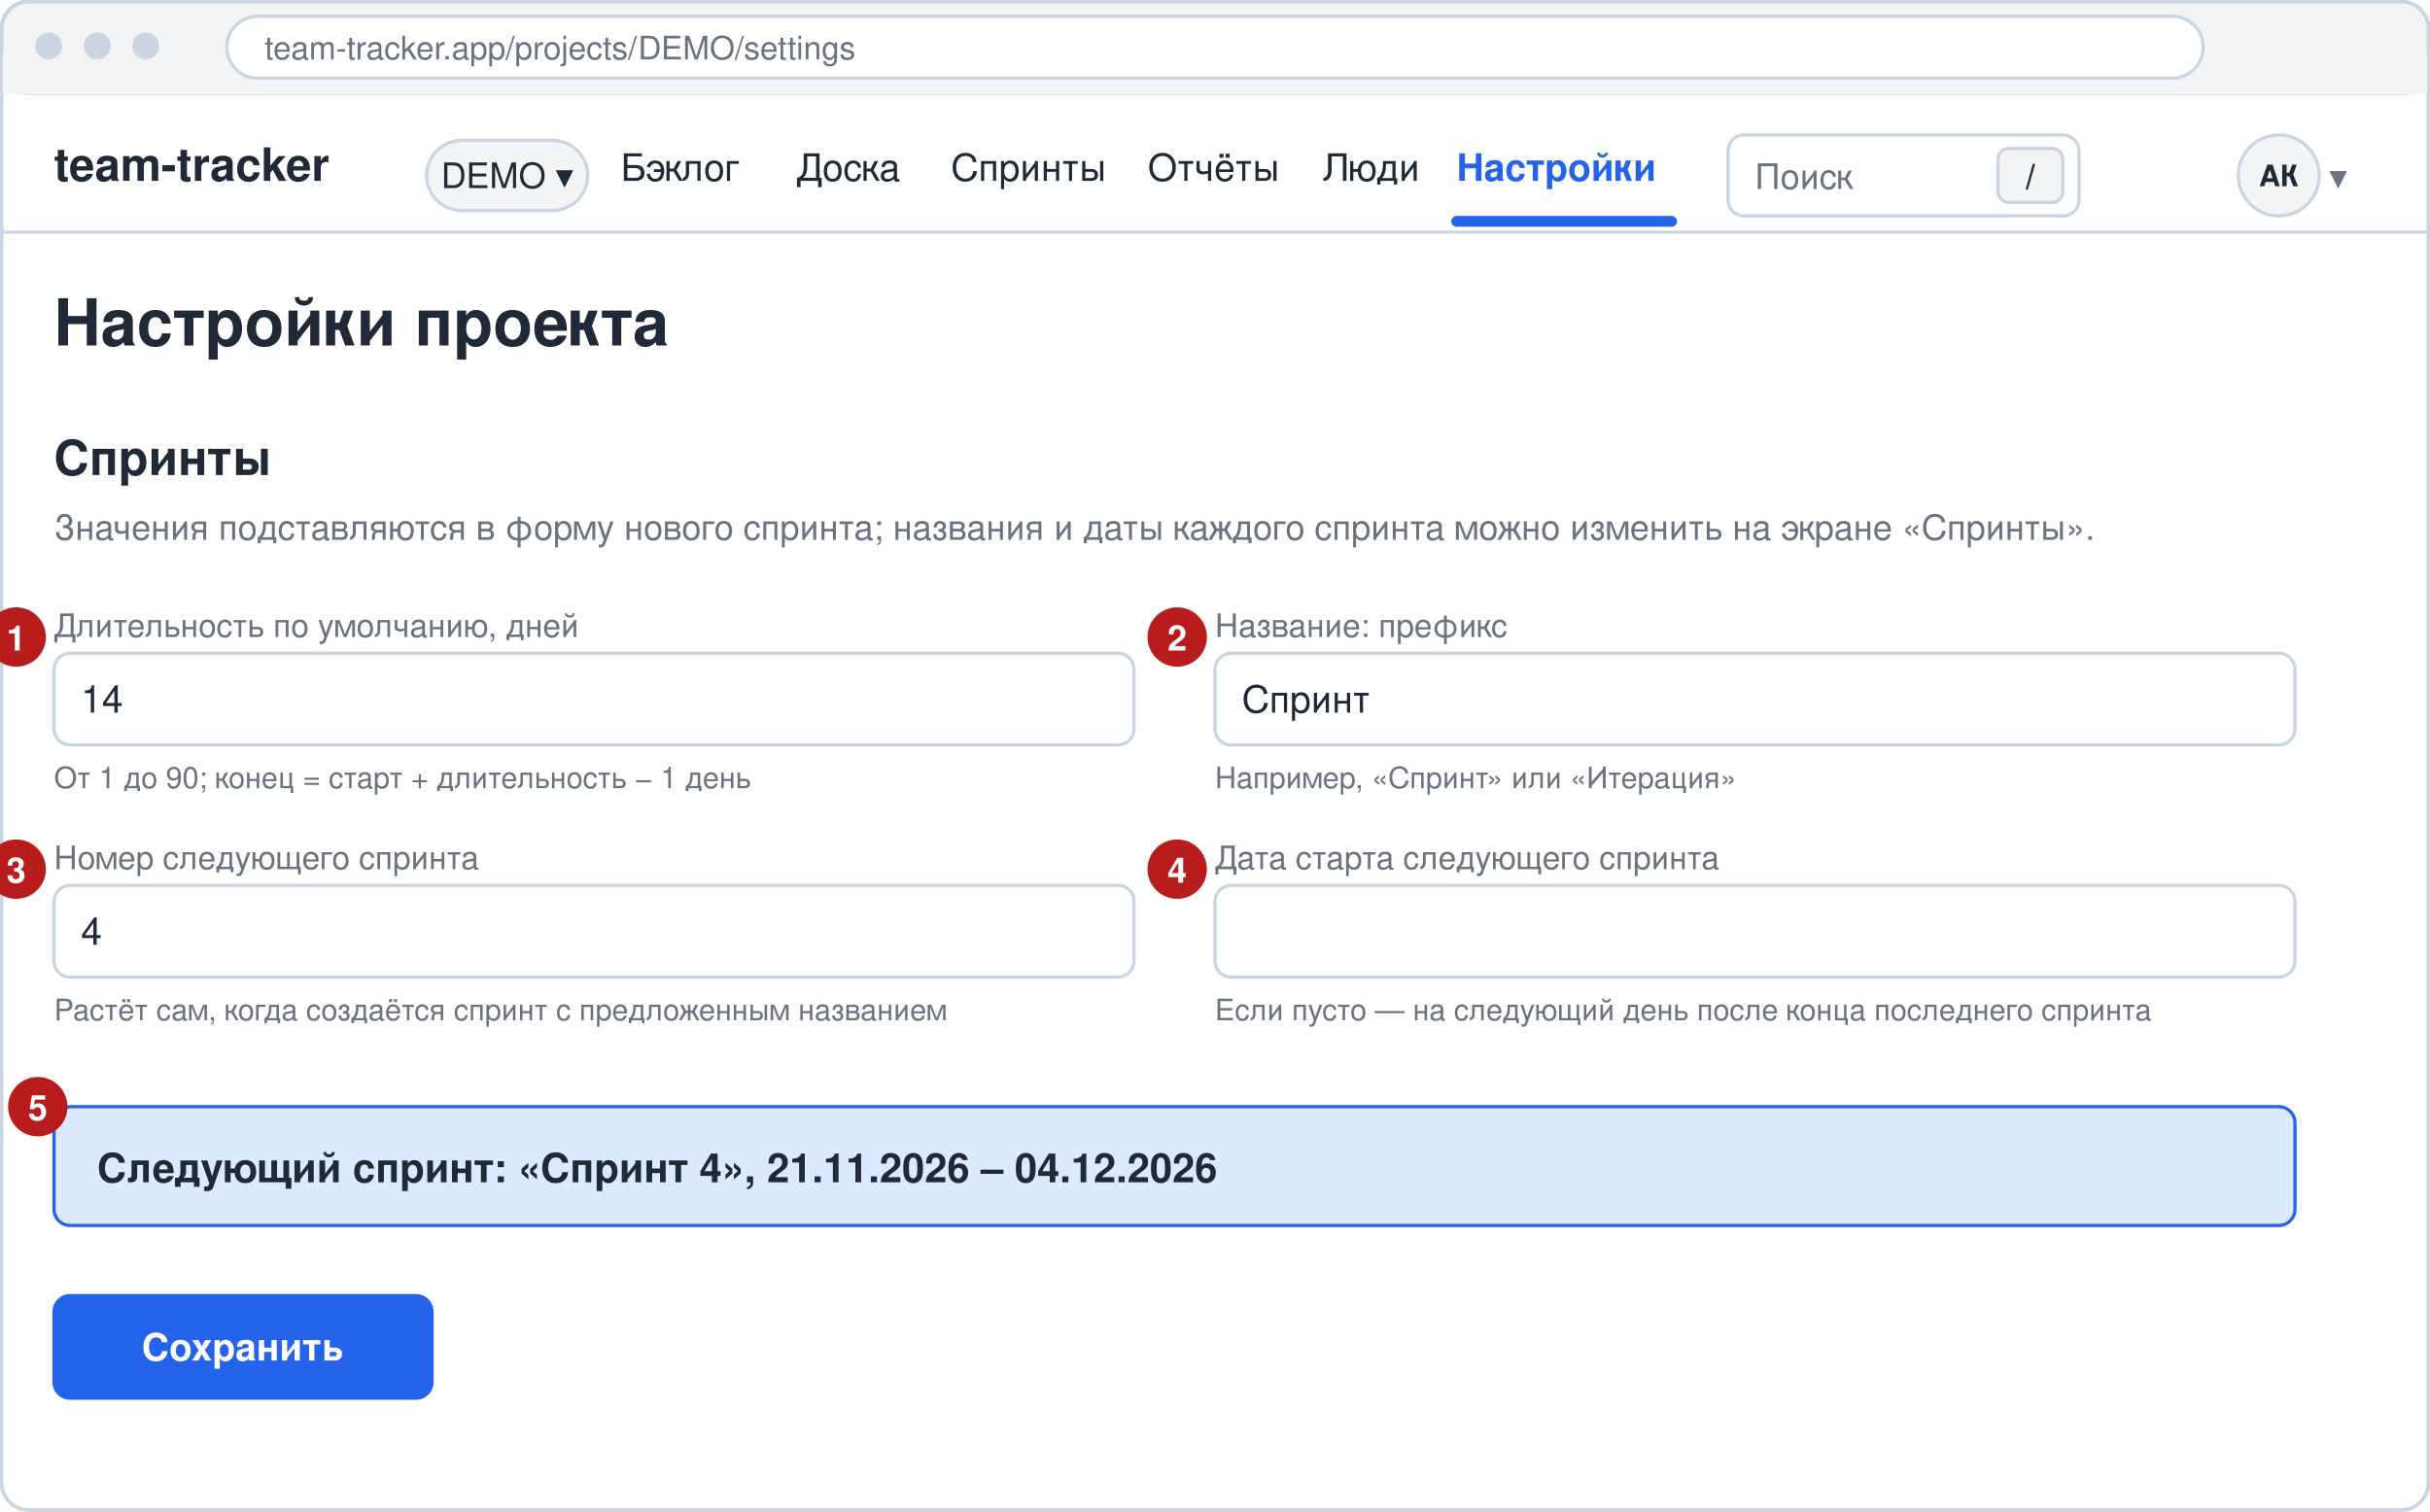
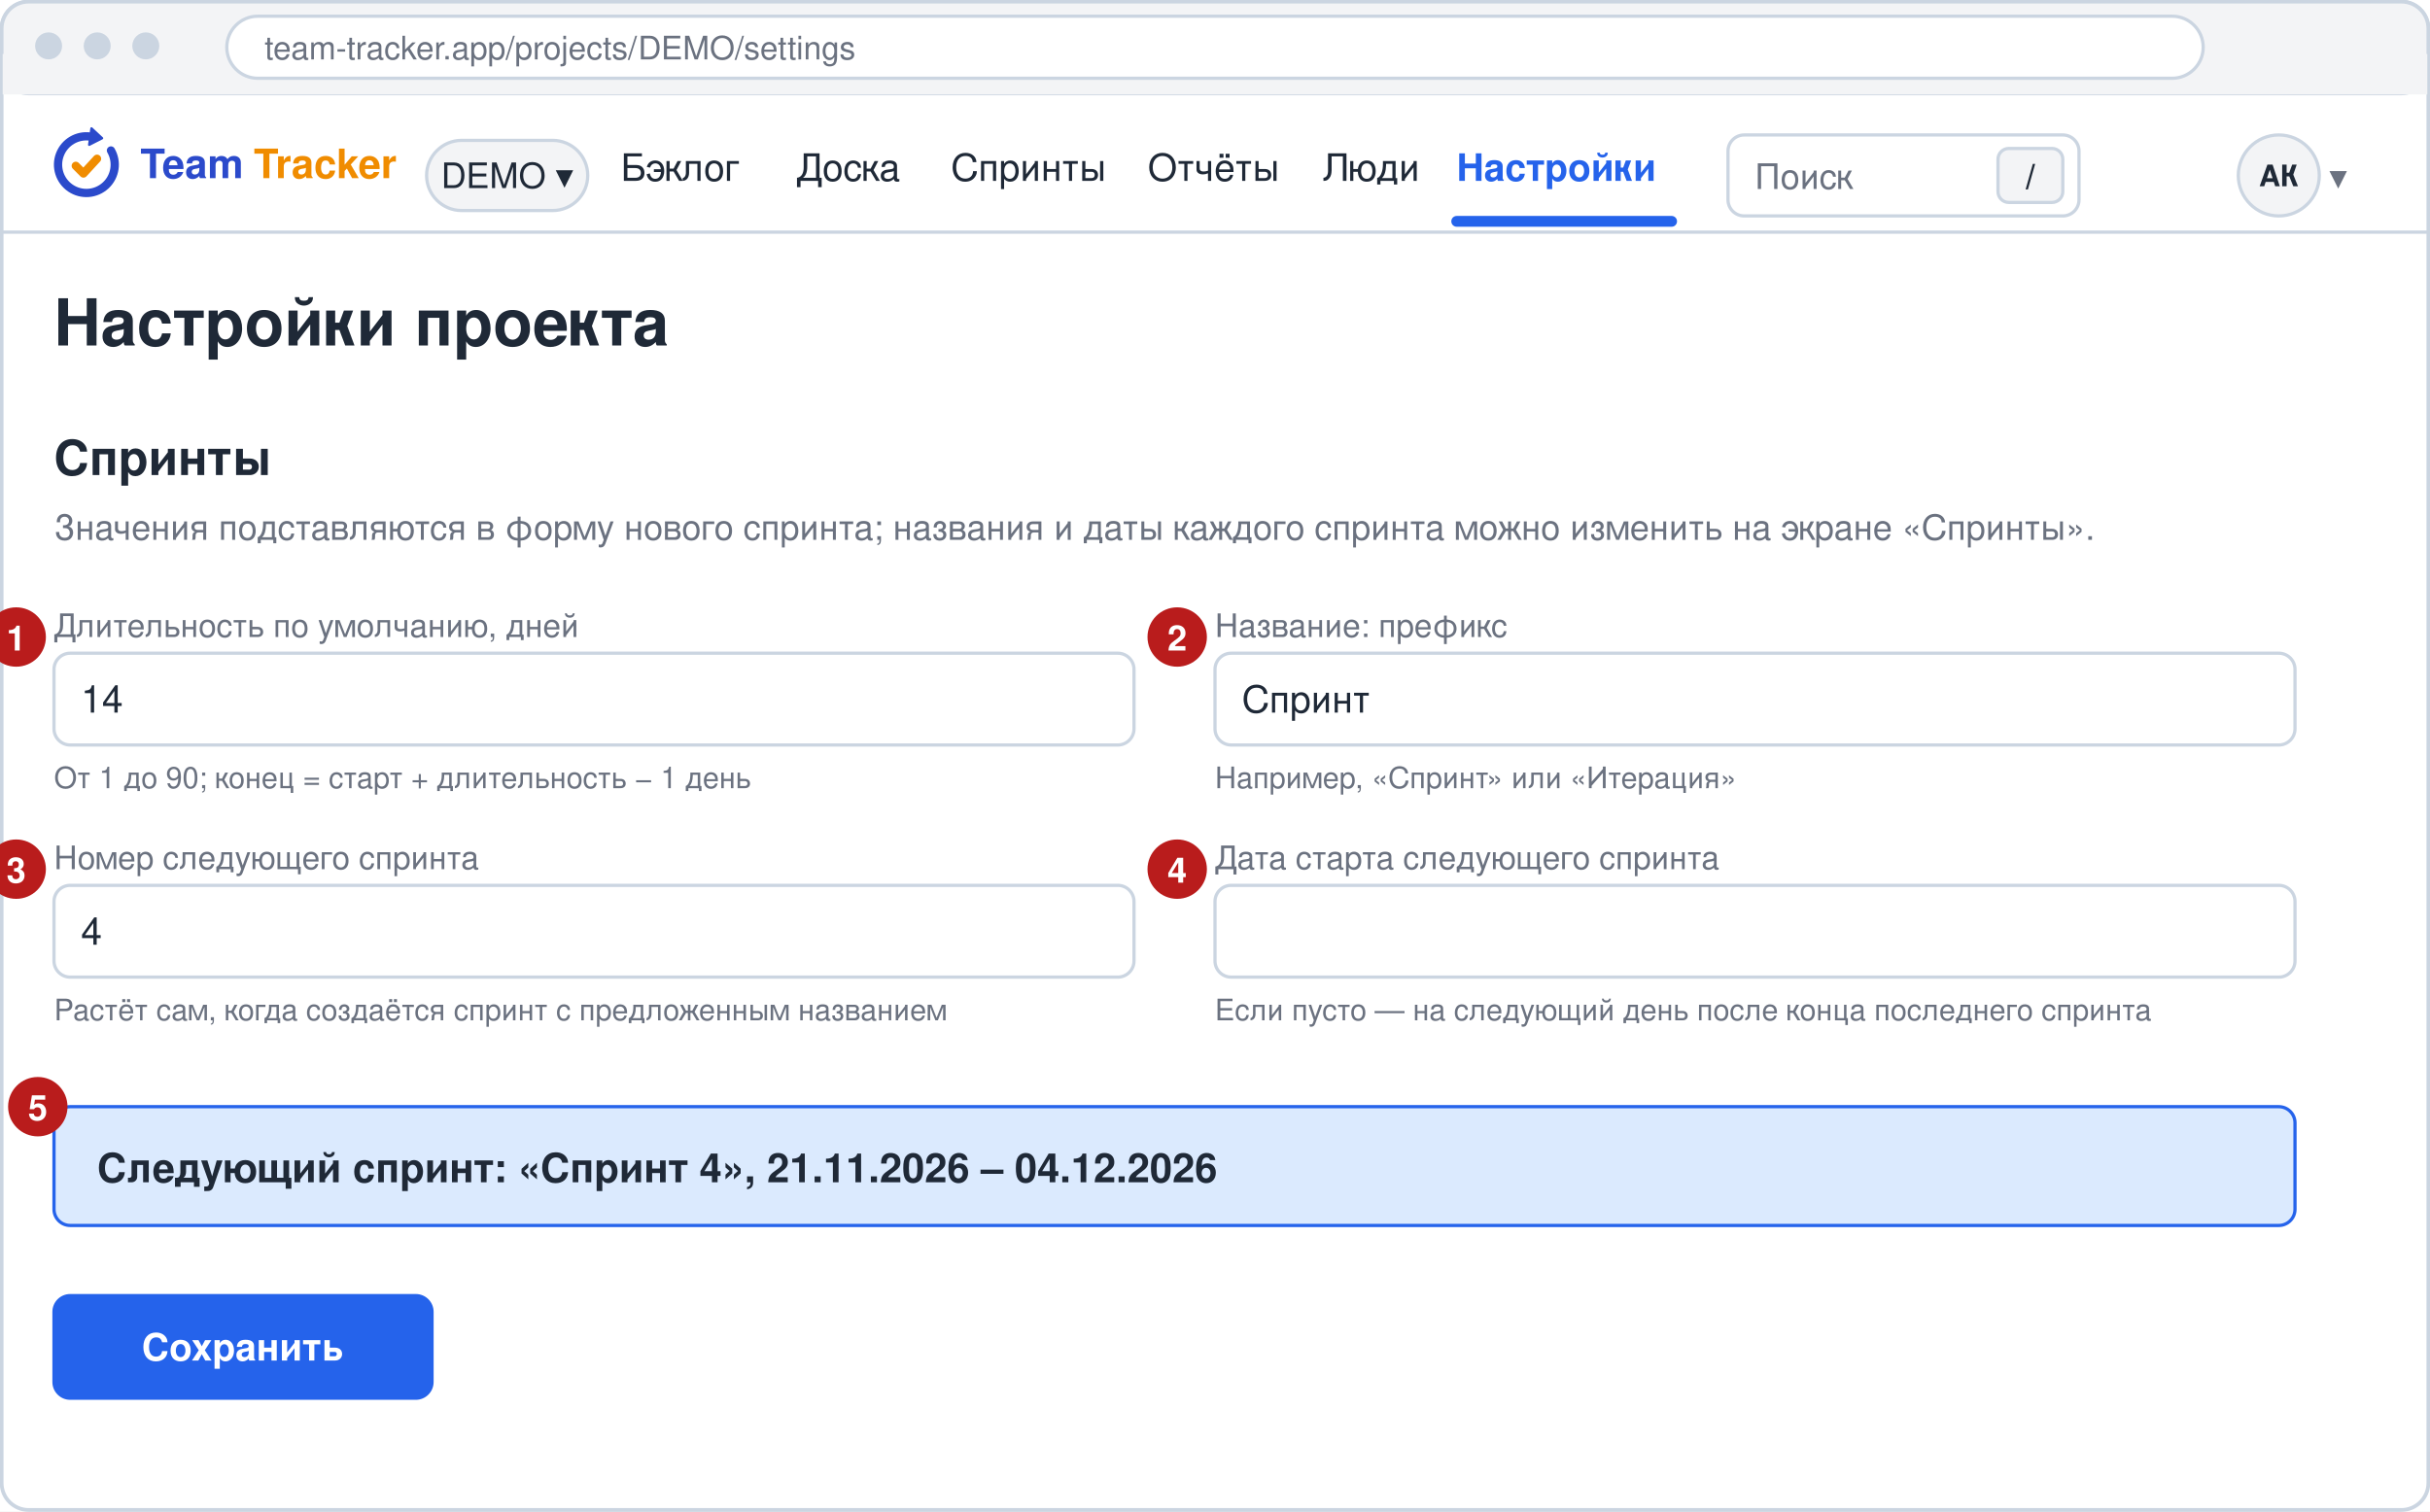
<svg xmlns="http://www.w3.org/2000/svg" width="900" height="560" viewBox="0 0 900 560" font-family="Helvetica, Arial, 'Segoe UI', 'DejaVu Sans', sans-serif" role="img" aria-label="Экран «Настройки проекта»">
  <rect width="900" height="560" fill="#ffffff" />
  <rect x="0.6" y="0.6" width="898.8" height="558.8" rx="10" fill="#ffffff" stroke="#cbd5e1" stroke-width="1.4" />
  <rect x="0.6" y="0.6" width="898.8" height="34" rx="10" fill="#f3f4f6" stroke="#cbd5e1" stroke-width="1.4" />
  <rect x="1" y="20" width="898" height="15" rx="0" fill="#f3f4f6" />
  <circle cx="18" cy="17" r="5" fill="#cbd5e1" />
  <circle cx="36" cy="17" r="5" fill="#cbd5e1" />
  <circle cx="54" cy="17" r="5" fill="#cbd5e1" />
  <rect x="84" y="6" width="732" height="23" rx="11.5" fill="#ffffff" stroke="#cbd5e1" stroke-width="1.2" />
  <text x="98" y="22" text-anchor="start" font-size="12" fill="#6b7280">team-tracker.app/projects/DEMO/settings</text>
  <line x1="1" y1="86" x2="899" y2="86" stroke="#cbd5e1" stroke-width="1.2" />
-   <text x="20" y="67" text-anchor="start" font-size="17" font-weight="bold" fill="#1f2937">team-tracker</text>
+   <g transform="translate(18 47) scale(0.4375)">
+     <path d="M52.78 20 A24 24 0 1 1 35.34 8.23" fill="none" stroke="#2B4ACB" stroke-width="7" stroke-linecap="round" />
+     <polygon points="45.24,9.62 36.31,1.30 34.37,15.16" fill="#2B4ACB" stroke="#2B4ACB" stroke-width="2" stroke-linejoin="round" />
+     <polyline points="23,33 29.5,39.5 41,27" fill="none" stroke="#F08C00" stroke-width="7" stroke-linecap="round" stroke-linejoin="round" />
+   </g>
+   <text x="52" y="66" text-anchor="start" font-size="15" font-weight="bold" fill="#2B4ACB">Team</text>
+   <text x="94" y="66" text-anchor="start" font-size="15" font-weight="bold" fill="#F08C00">Tracker</text>
  <rect x="158" y="52" width="59.68" height="26" rx="13.0" fill="#f3f4f6" stroke="#cbd5e1" stroke-width="1.2" />
  <text x="187.84" y="69.68" text-anchor="middle" font-size="13" fill="#1f2937">DEMO ▾</text>
  <text x="230" y="67" text-anchor="start" font-size="14" fill="#1f2937">Бэклог</text>
  <text x="295.04" y="67" text-anchor="start" font-size="14" fill="#1f2937">Доска</text>
  <text x="352.24" y="67" text-anchor="start" font-size="14" fill="#1f2937">Спринты</text>
  <text x="425.12" y="67" text-anchor="start" font-size="14" fill="#1f2937">Отчёты</text>
  <text x="490.16" y="67" text-anchor="start" font-size="14" fill="#1f2937">Люди</text>
  <text x="539.52" y="67" text-anchor="start" font-size="14" font-weight="bold" fill="#2563eb">Настройки</text>
  <rect x="537.52" y="80" width="83.6" height="4" rx="2" fill="#2563eb" />
  <rect x="640" y="50" width="130" height="30" rx="6" fill="#ffffff" stroke="#cbd5e1" stroke-width="1.2" />
  <text x="650" y="70" text-anchor="start" font-size="13" fill="#6b7280">Поиск</text>
  <rect x="740" y="55" width="24" height="20" rx="4" fill="#f3f4f6" stroke="#cbd5e1" stroke-width="1.2" />
  <text x="752" y="70" text-anchor="middle" font-size="13" font-weight="bold" fill="#1f2937">/</text>
  <circle cx="844" cy="65" r="15" fill="#f3f4f6" stroke="#cbd5e1" stroke-width="1.2" />
  <text x="844" y="69" text-anchor="middle" font-size="11" font-weight="bold" fill="#1f2937">АК</text>
  <text x="866" y="70" text-anchor="middle" font-size="13" fill="#6b7280">▾</text>
  <text x="20" y="128" text-anchor="start" font-size="24" font-weight="bold" fill="#1f2937">Настройки проекта</text>
  <text x="20" y="176" text-anchor="start" font-size="18" font-weight="bold" fill="#1f2937">Спринты</text>
  <text x="20" y="200" text-anchor="start" font-size="13" fill="#6b7280">Значения подставляются в форму нового спринта; названия и даты каждого спринта можно изменить на экране «Спринты».</text>
  <text x="20" y="236" text-anchor="start" font-size="12" fill="#6b7280">Длительность по умолчанию, дней</text>
  <rect x="20" y="242" width="400" height="34" rx="6" fill="#ffffff" stroke="#cbd5e1" stroke-width="1.2" />
  <text x="30" y="264" text-anchor="start" font-size="14" fill="#1f2937">14</text>
  <text x="20" y="292" text-anchor="start" font-size="11" fill="#6b7280">От 1 до 90; конец = старт + длительность − 1 день</text>
  <circle cx="6" cy="236" r="11" fill="#b91c1c" />
  <text x="6" y="241" text-anchor="middle" font-size="13" font-weight="bold" fill="#ffffff">1</text>
  <text x="450" y="236" text-anchor="start" font-size="12" fill="#6b7280">Название: префикс</text>
  <rect x="450" y="242" width="400" height="34" rx="6" fill="#ffffff" stroke="#cbd5e1" stroke-width="1.2" />
  <text x="460" y="264" text-anchor="start" font-size="14" fill="#1f2937">Спринт</text>
  <text x="450" y="292" text-anchor="start" font-size="11" fill="#6b7280">Например, «Спринт» или «Итерация»</text>
  <circle cx="436" cy="236" r="11" fill="#b91c1c" />
  <text x="436" y="241" text-anchor="middle" font-size="13" font-weight="bold" fill="#ffffff">2</text>
  <text x="20" y="322" text-anchor="start" font-size="12" fill="#6b7280">Номер следующего спринта</text>
  <rect x="20" y="328" width="400" height="34" rx="6" fill="#ffffff" stroke="#cbd5e1" stroke-width="1.2" />
  <text x="30" y="350" text-anchor="start" font-size="14" fill="#1f2937">4</text>
  <text x="20" y="378" text-anchor="start" font-size="11" fill="#6b7280">Растёт сам, когда создаётся спринт с предложенным названием</text>
  <circle cx="6" cy="322" r="11" fill="#b91c1c" />
  <text x="6" y="327" text-anchor="middle" font-size="13" font-weight="bold" fill="#ffffff">3</text>
  <text x="450" y="322" text-anchor="start" font-size="12" fill="#6b7280">Дата старта следующего спринта</text>
  <rect x="450" y="328" width="400" height="34" rx="6" fill="#ffffff" stroke="#cbd5e1" stroke-width="1.2" />
  <text x="450" y="378" text-anchor="start" font-size="11" fill="#6b7280">Если пусто — на следующий день после конца последнего спринта</text>
  <circle cx="436" cy="322" r="11" fill="#b91c1c" />
  <text x="436" y="327" text-anchor="middle" font-size="13" font-weight="bold" fill="#ffffff">4</text>
  <rect x="20" y="410" width="830" height="44" rx="6" fill="#dbeafe" stroke="#2563eb" stroke-width="1.2" />
  <text x="36" y="438" text-anchor="start" font-size="15" font-weight="bold" fill="#1f2937">Следующий спринт: «Спринт 4», 21.11.2026 – 04.12.2026</text>
  <circle cx="14" cy="410" r="11" fill="#b91c1c" />
  <text x="14" y="415" text-anchor="middle" font-size="13" font-weight="bold" fill="#ffffff">5</text>
  <rect x="20" y="480" width="140" height="38" rx="6" fill="#2563eb" stroke="#2563eb" stroke-width="1.2" />
  <text x="90.0" y="504.04" text-anchor="middle" font-size="14" font-weight="bold" fill="#ffffff">Сохранить</text>
</svg>
